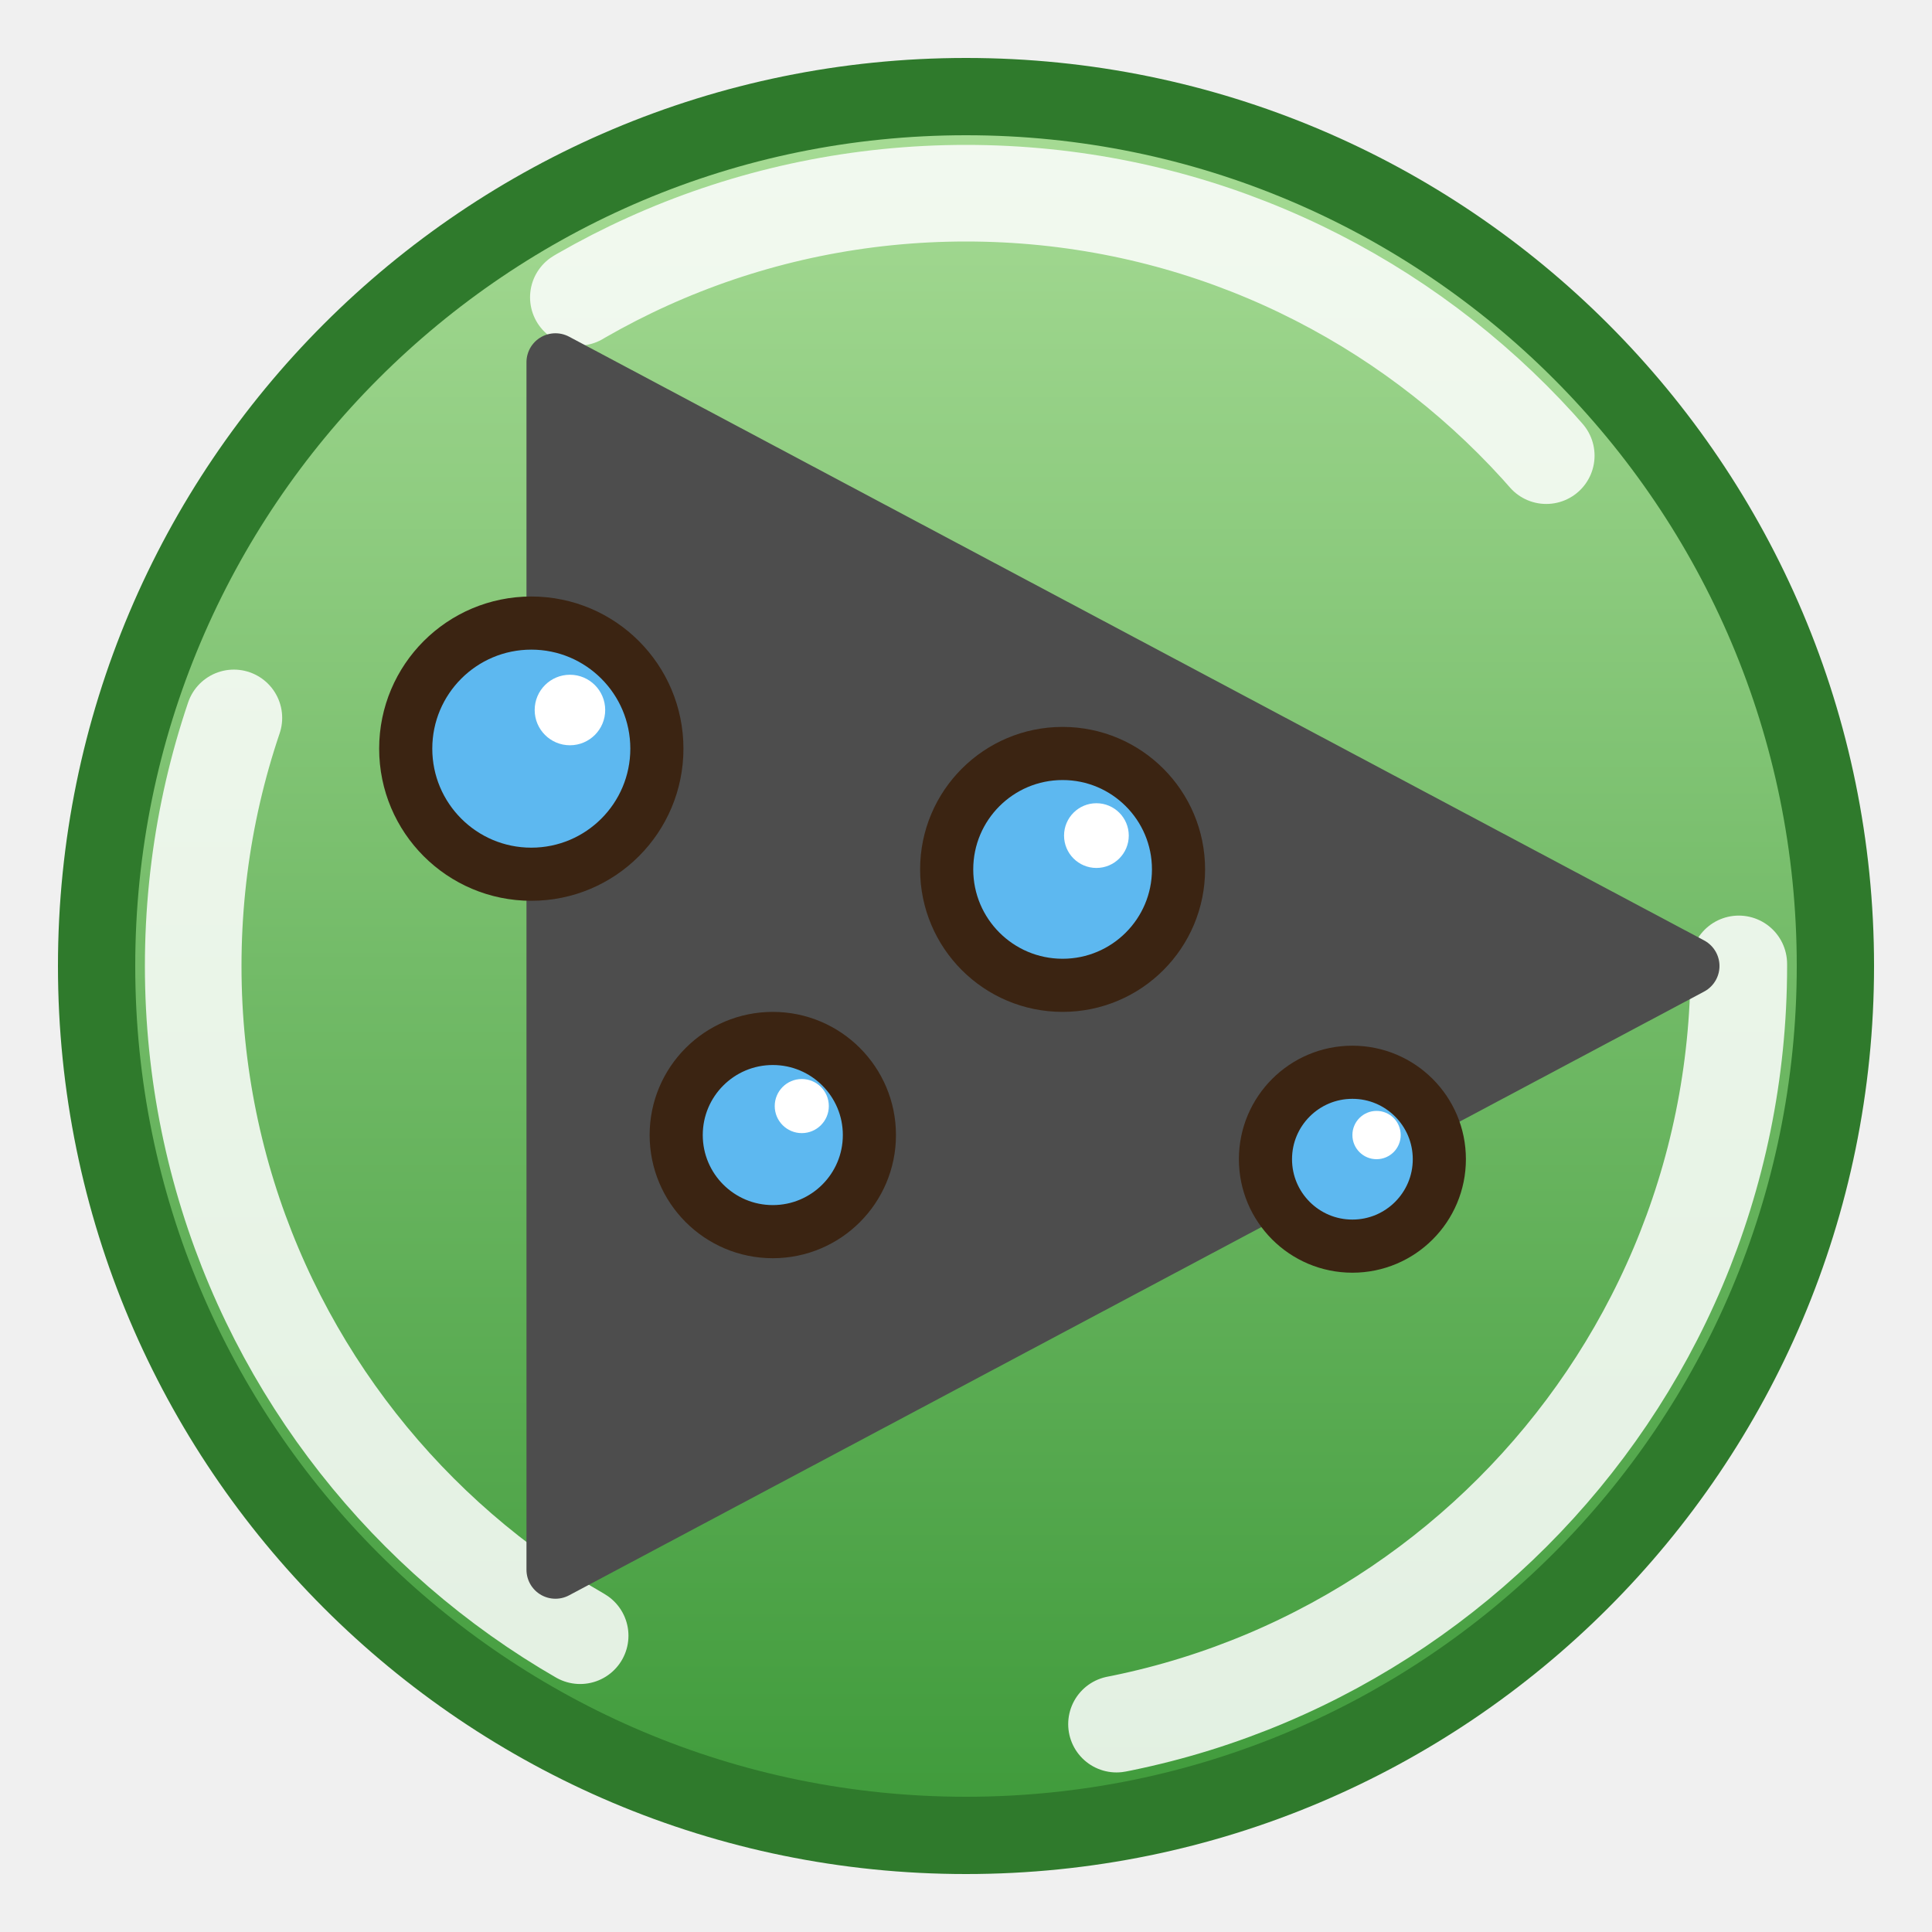
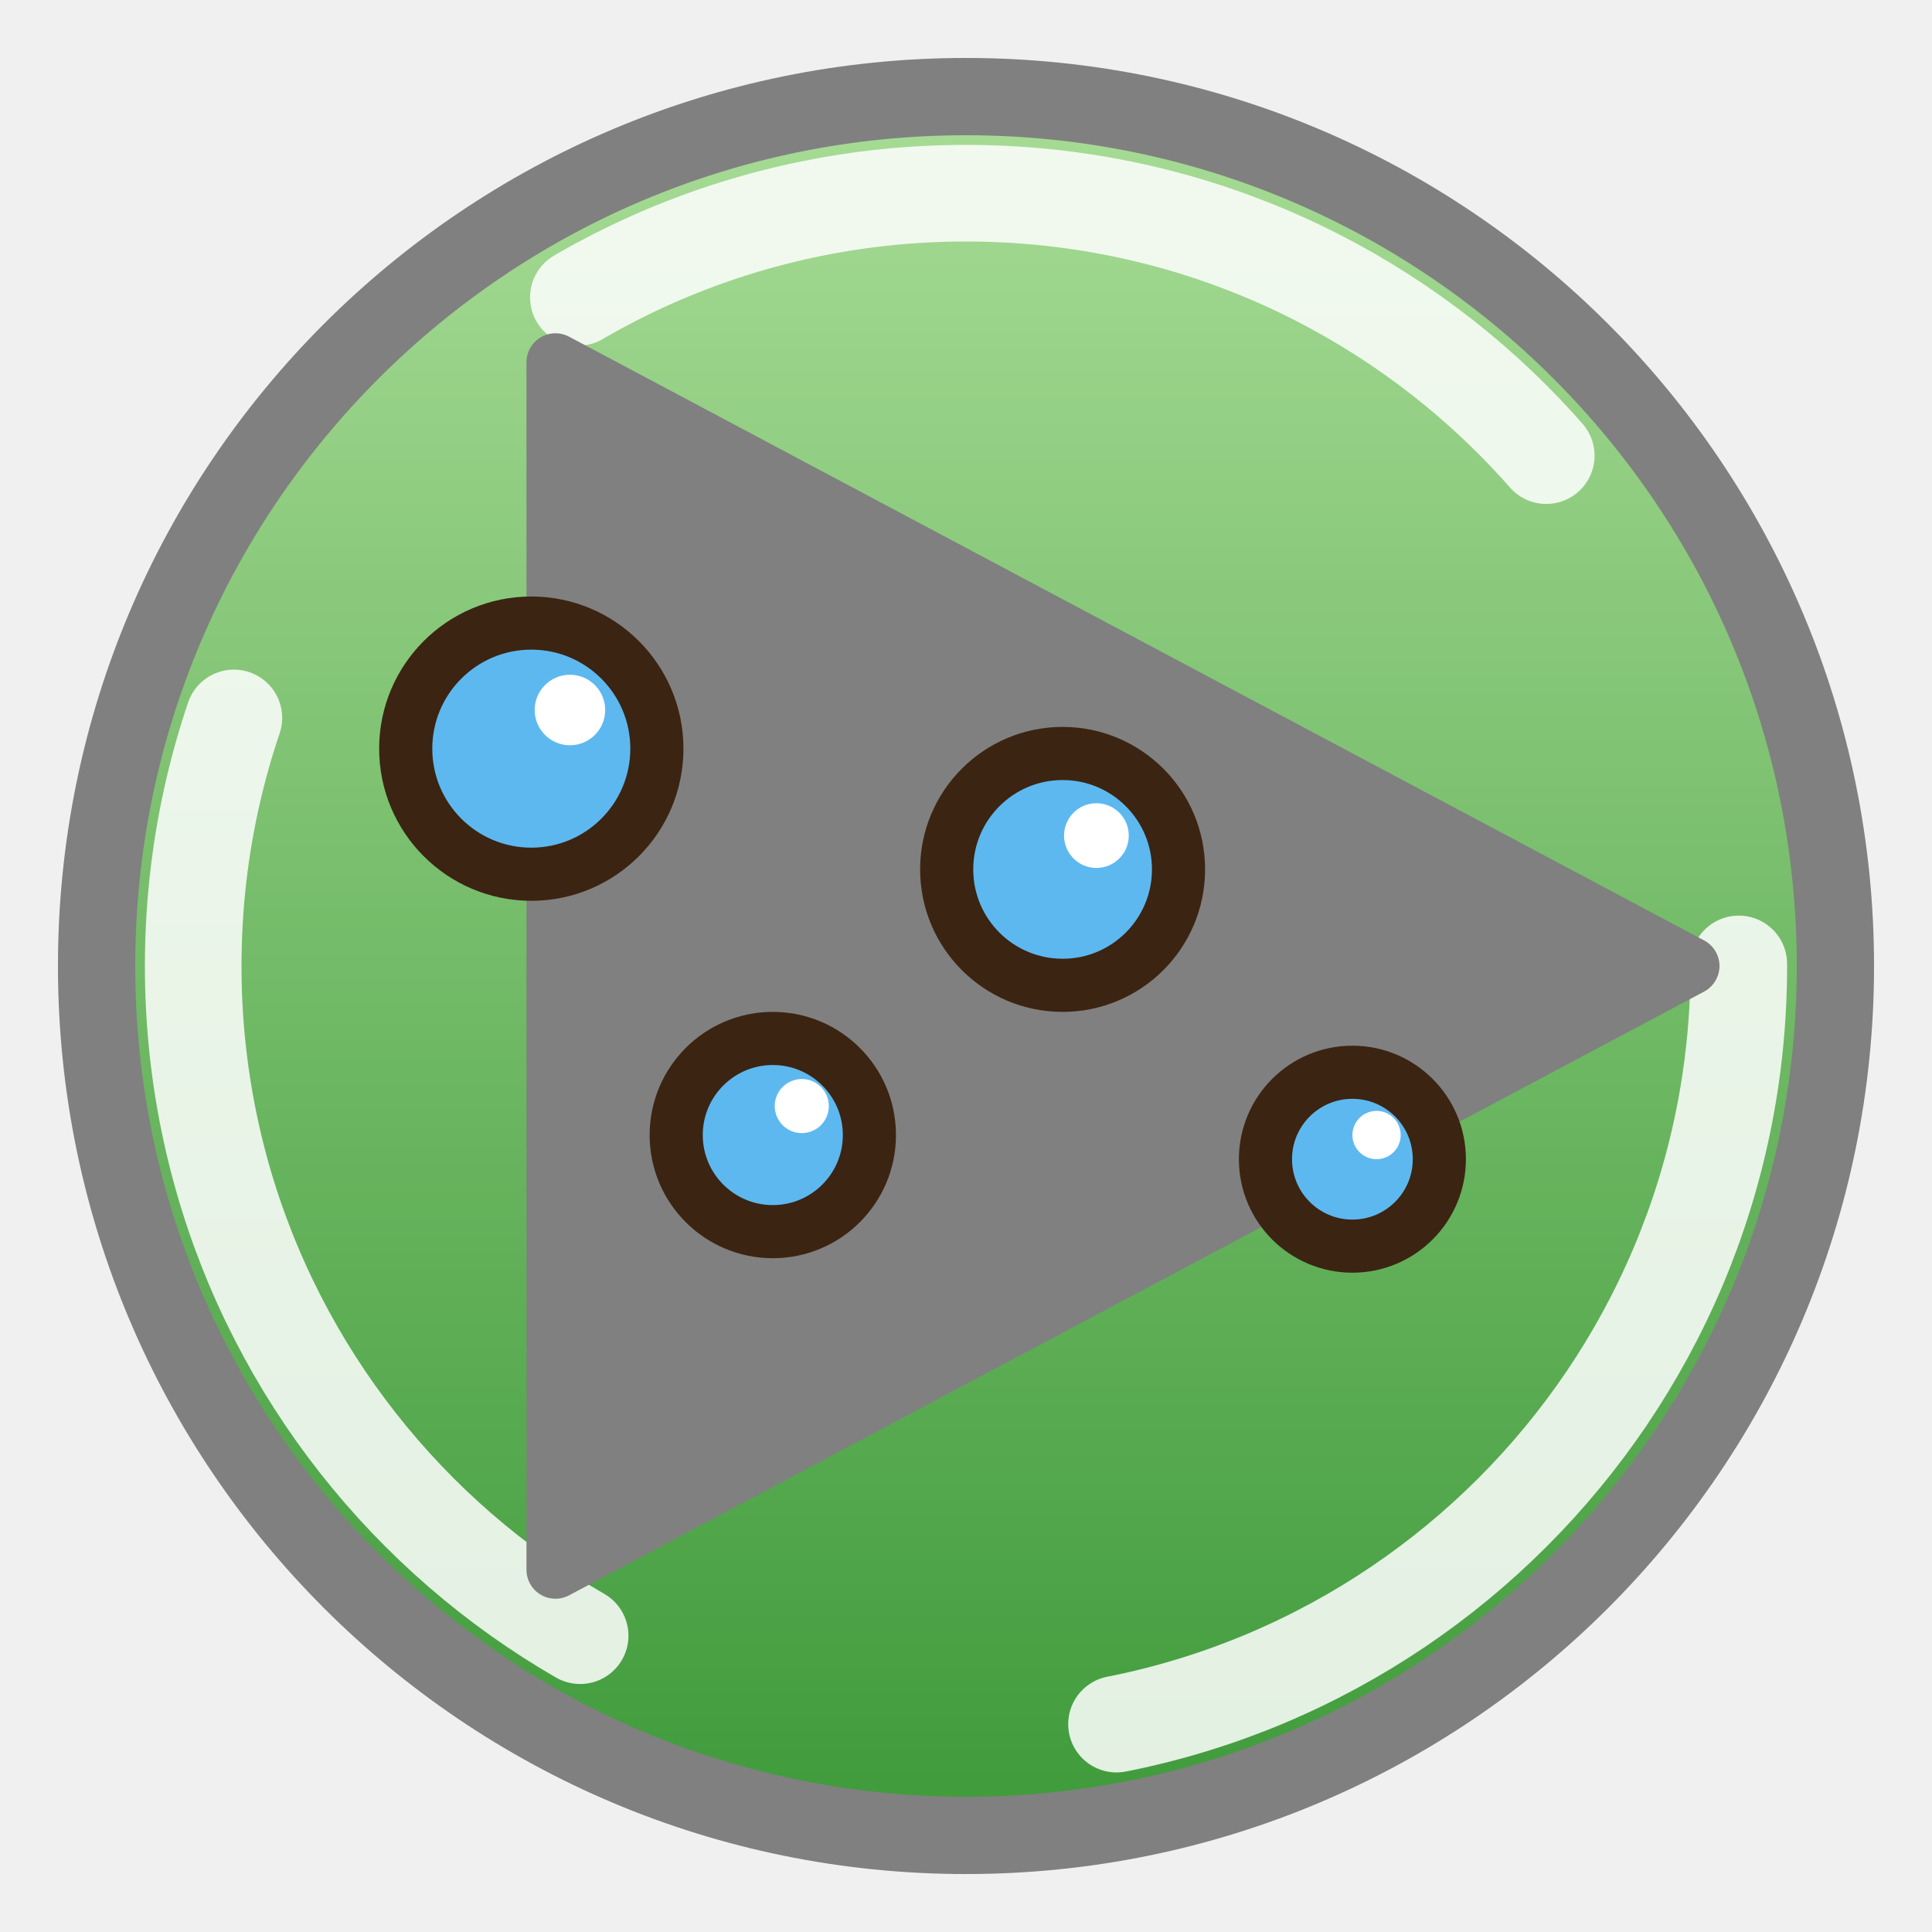
<svg xmlns="http://www.w3.org/2000/svg" width="40" height="40" viewBox="0 0 40 40" role="img" aria-labelledby="title">
  <defs>
    <linearGradient id="gK" x1="0" y1="0" x2="0" y2="1">
      <stop offset="0" stop-color="#A8DC96" />
      <stop offset="1" stop-color="#3E9A3A" />
    </linearGradient>
  </defs>
-   <circle cx="20" cy="20" r="18" fill="url(#gK)" stroke="#2F7A2C" stroke-width="1.6" />
+   <circle cx="20" cy="20" r="18" fill="url(#gK)" />
+   <circle cx="20" cy="20" r="18" fill="none" stroke="#808080" stroke-width="1.6" />
  <circle cx="20" cy="20" r="16" fill="none" stroke="#FFFFFF" stroke-opacity="0.85" stroke-width="2" stroke-linecap="round" stroke-dasharray="22 11.5">
    <animateTransform attributeName="transform" type="rotate" from="0 20 20" to="360 20 20" dur="1.6s" repeatCount="indefinite" />
  </circle>
  <g transform="rotate(90 20 20)">
-     <path d="M20,5 L32.5,28.5 L7.5,28.5 Z" fill="#4D4D4D" stroke="#4D4D4D" stroke-width="1.2" stroke-linejoin="round" />
+     <path d="M20,5 L32.5,28.5 L7.5,28.5 Z" fill="#808080" stroke="#808080" stroke-width="1.2" stroke-linejoin="round" />
  </g>
  <g transform="rotate(90 20 20)">
    <g opacity="1">
      <animate attributeName="opacity" values="0;1;1;0" keyTimes="0;0.15;0.75;1" dur="2.4s" begin="0.00s" repeatCount="indefinite" />
      <animateTransform attributeName="transform" type="translate" values="0 8;0 -8" dur="2.4s" begin="0.00s" repeatCount="indefinite" />
      <circle cx="15.5" cy="29" r="2.6" fill="#5DB8F0" stroke="#3B2412" stroke-width="1.1" />
      <circle cx="14.7" cy="28.2" r="0.73" fill="#FFFFFF" />
    </g>
    <g opacity="1">
      <animate attributeName="opacity" values="0;1;1;0" keyTimes="0;0.15;0.75;1" dur="2.4s" begin="0.60s" repeatCount="indefinite" />
      <animateTransform attributeName="transform" type="translate" values="0 8;0 -8" dur="2.4s" begin="0.60s" repeatCount="indefinite" />
      <circle cx="23.5" cy="24" r="2.0" fill="#5DB8F0" stroke="#3B2412" stroke-width="1.1" />
      <circle cx="22.9" cy="23.4" r="0.56" fill="#FFFFFF" />
    </g>
    <g opacity="1">
      <animate attributeName="opacity" values="0;1;1;0" keyTimes="0;0.15;0.75;1" dur="2.4s" begin="1.20s" repeatCount="indefinite" />
      <animateTransform attributeName="transform" type="translate" values="0 8;0 -8" dur="2.4s" begin="1.20s" repeatCount="indefinite" />
      <circle cx="18" cy="18" r="2.4" fill="#5DB8F0" stroke="#3B2412" stroke-width="1.1" />
      <circle cx="17.3" cy="17.3" r="0.67" fill="#FFFFFF" />
    </g>
    <g opacity="1">
      <animate attributeName="opacity" values="0;1;1;0" keyTimes="0;0.15;0.75;1" dur="2.4s" begin="1.80s" repeatCount="indefinite" />
      <animateTransform attributeName="transform" type="translate" values="0 8;0 -8" dur="2.4s" begin="1.80s" repeatCount="indefinite" />
      <circle cx="24" cy="12" r="1.8" fill="#5DB8F0" stroke="#3B2412" stroke-width="1.1" />
      <circle cx="23.5" cy="11.5" r="0.50" fill="#FFFFFF" />
    </g>
  </g>
</svg>
